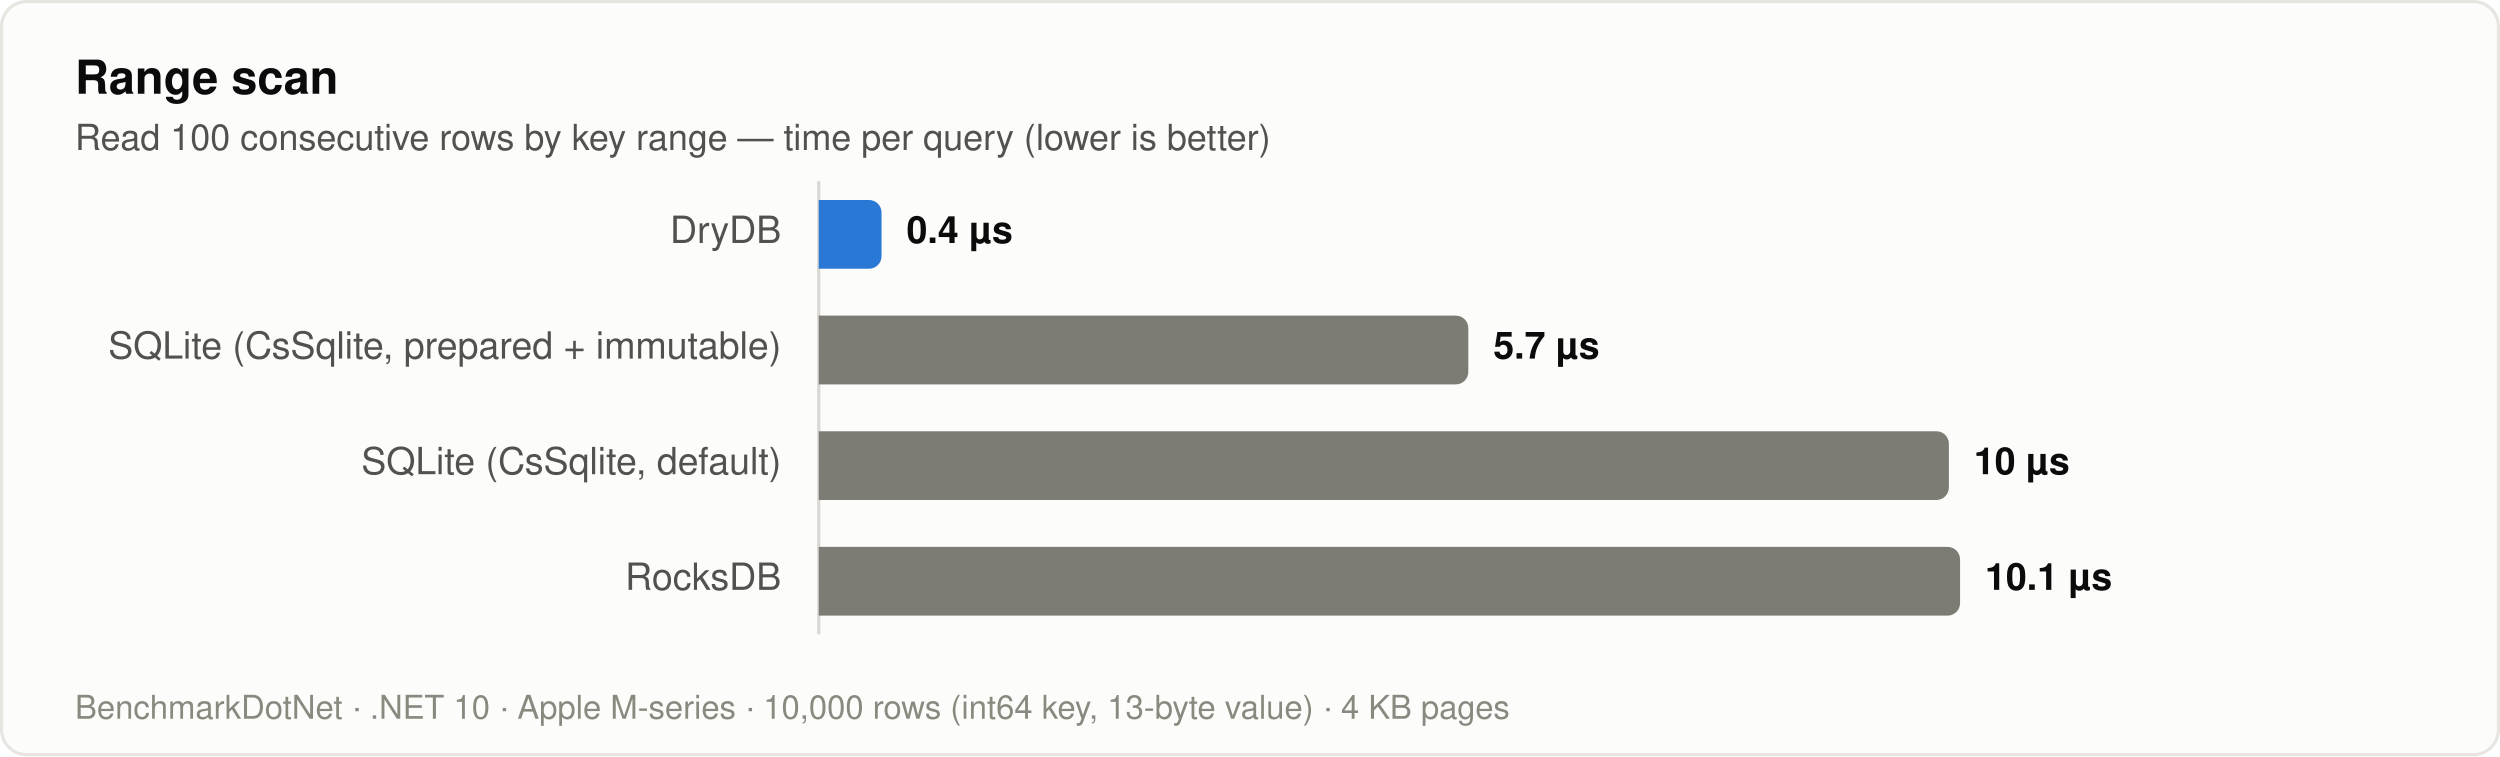
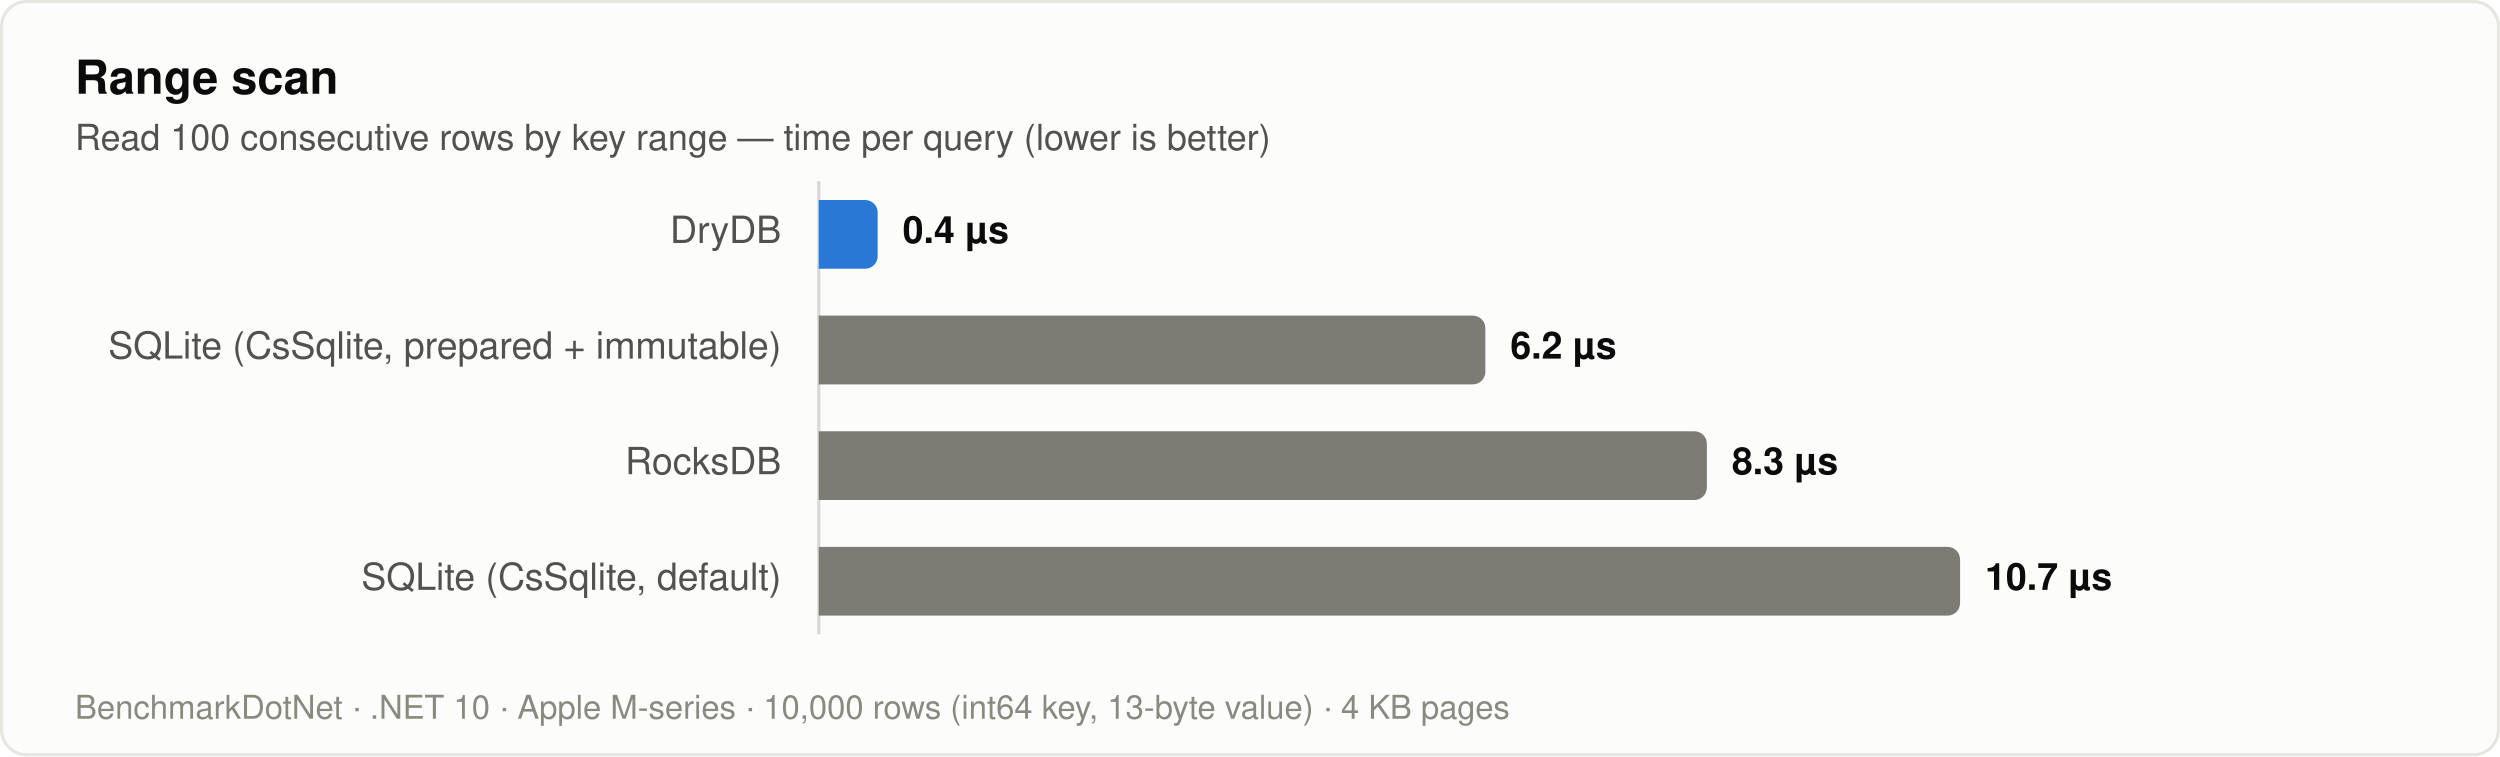
<svg xmlns="http://www.w3.org/2000/svg" viewBox="0 0 800 242" width="800" height="242" role="img" aria-label="Range scan benchmark">
  <rect x="0.5" y="0.5" width="799" height="241" rx="8" fill="#fcfcfb" stroke="#e6e5e0" />
  <g font-family="ui-sans-serif, -apple-system, 'Segoe UI', Helvetica, Arial, sans-serif">
    <text x="24" y="30" font-size="15" font-weight="600" fill="#0b0b0b">Range scan</text>
    <text x="24" y="48" font-size="11.5" fill="#52514e">Read 100 consecutive rows by key range — time per query (lower is better)</text>
    <line x1="262" y1="58" x2="262" y2="203" stroke="#d8d7d2" stroke-width="1" />
    <text x="250" y="75" text-anchor="end" dominant-baseline="central" font-size="12" fill="#52514e">DryDB</text>
-     <path d="M262 64 h16.09 a4 4 0 0 1 4 4 v14 a4 4 0 0 1 -4 4 h-16.09 Z" fill="#2a78d6" />
-     <text x="290.094" y="75" dominant-baseline="central" font-size="12" font-weight="600" fill="#0b0b0b">0.4 µs</text>
+     <path d="M262 64 h14.85 a4 4 0 0 1 4 4 v14 a4 4 0 0 1 -4 4 h-14.85 Z" fill="#2a78d6" />
+     <text x="288.854" y="75" dominant-baseline="central" font-size="12" font-weight="600" fill="#0b0b0b">0.4 µs</text>
    <text x="250" y="112" text-anchor="end" dominant-baseline="central" font-size="12" fill="#52514e">SQLite (CsSqlite, prepared + immutable)</text>
-     <path d="M262 101 h203.86 a4 4 0 0 1 4 4 v14 a4 4 0 0 1 -4 4 h-203.86 Z" fill="#7c7b74" />
-     <text x="477.857" y="112" dominant-baseline="central" font-size="12" font-weight="600" fill="#0b0b0b">5.7 µs</text>
-     <text x="250" y="149" text-anchor="end" dominant-baseline="central" font-size="12" fill="#52514e">SQLite (CsSqlite, default)</text>
-     <path d="M262 138 h357.64 a4 4 0 0 1 4 4 v14 a4 4 0 0 1 -4 4 h-357.64 Z" fill="#7c7b74" />
-     <text x="631.644" y="149" dominant-baseline="central" font-size="12" font-weight="600" fill="#0b0b0b">10 µs</text>
-     <text x="250" y="186" text-anchor="end" dominant-baseline="central" font-size="12" fill="#52514e">RocksDB</text>
+     <path d="M262 101 h209.31 a4 4 0 0 1 4 4 v14 a4 4 0 0 1 -4 4 h-209.31 Z" fill="#7c7b74" />
+     <text x="483.305" y="112" dominant-baseline="central" font-size="12" font-weight="600" fill="#0b0b0b">6.2 µs</text>
+     <text x="250" y="149" text-anchor="end" dominant-baseline="central" font-size="12" fill="#52514e">RocksDB</text>
+     <path d="M262 138 h280.20 a4 4 0 0 1 4 4 v14 a4 4 0 0 1 -4 4 h-280.20 Z" fill="#7c7b74" />
+     <text x="554.199" y="149" dominant-baseline="central" font-size="12" font-weight="600" fill="#0b0b0b">8.3 µs</text>
+     <text x="250" y="186" text-anchor="end" dominant-baseline="central" font-size="12" fill="#52514e">SQLite (CsSqlite, default)</text>
    <path d="M262 175 h361.22 a4 4 0 0 1 4 4 v14 a4 4 0 0 1 -4 4 h-361.22 Z" fill="#7c7b74" />
-     <text x="635.22" y="186" dominant-baseline="central" font-size="12" font-weight="600" fill="#0b0b0b">10.1 µs</text>
+     <text x="635.22" y="186" dominant-baseline="central" font-size="12" font-weight="600" fill="#0b0b0b">10.7 µs</text>
    <text x="24" y="230" font-size="10.5" fill="#8a897f">BenchmarkDotNet · .NET 10 · Apple M-series · 10,000 rows (int64 key, 13-byte value) · 4 KB pages</text>
  </g>
</svg>
